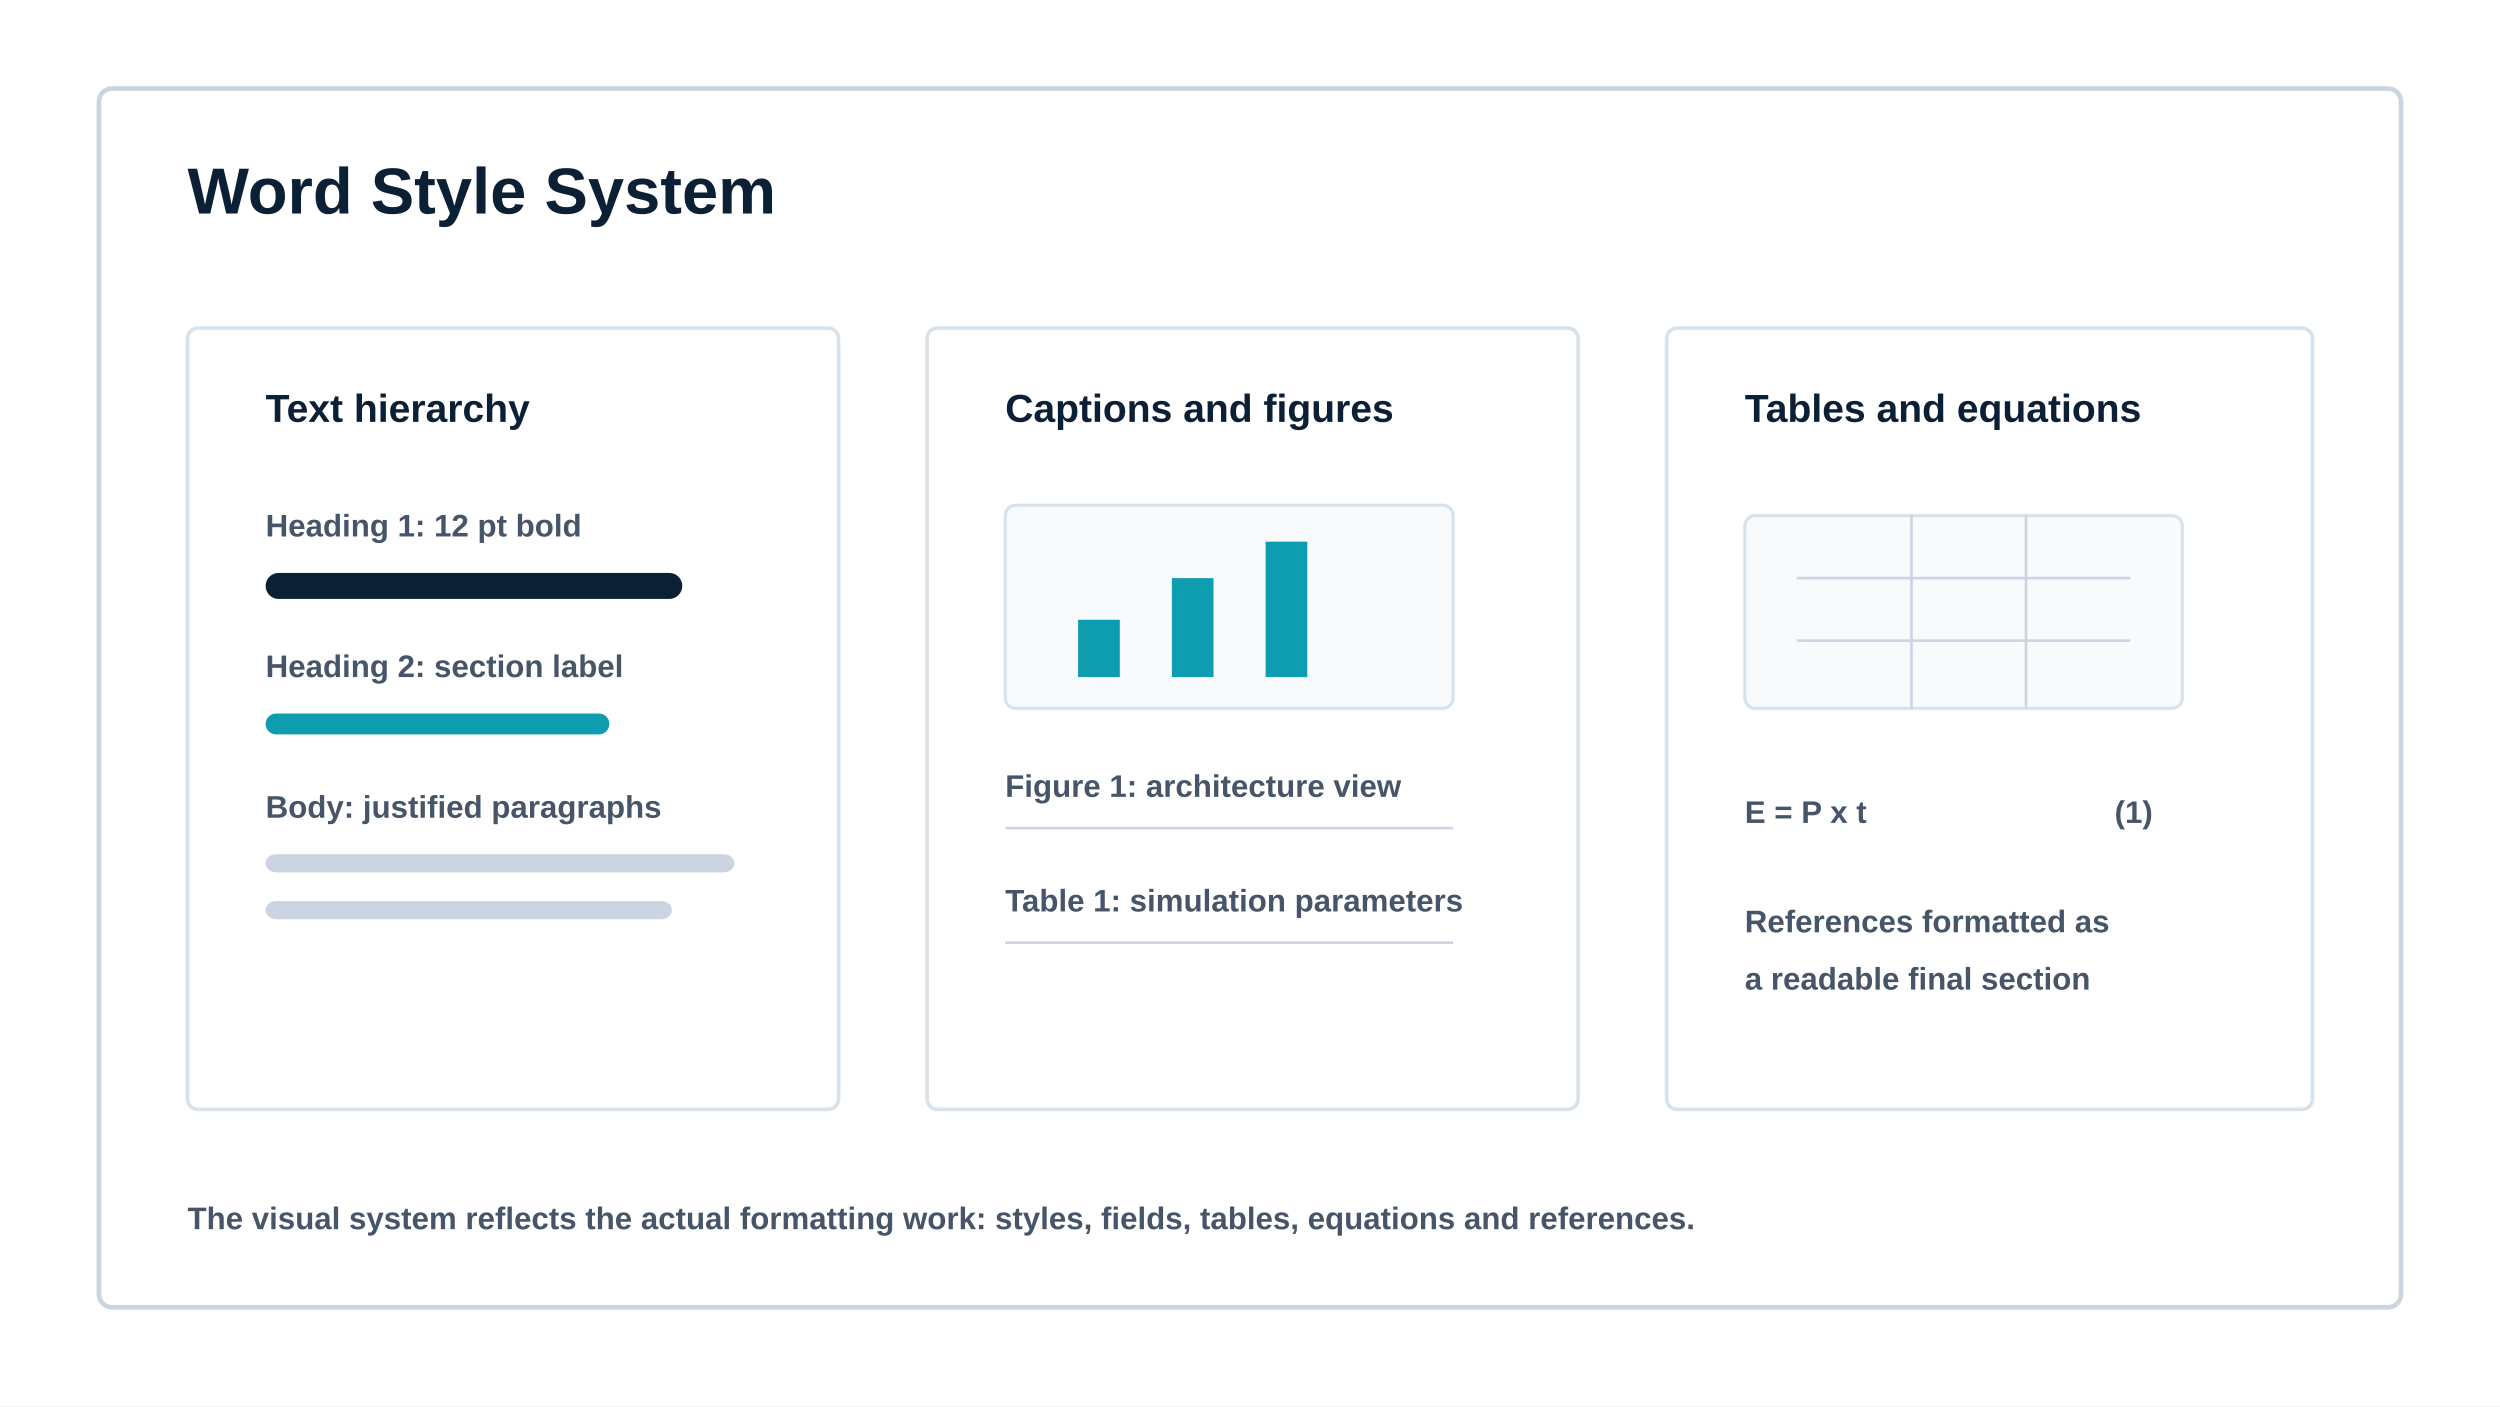
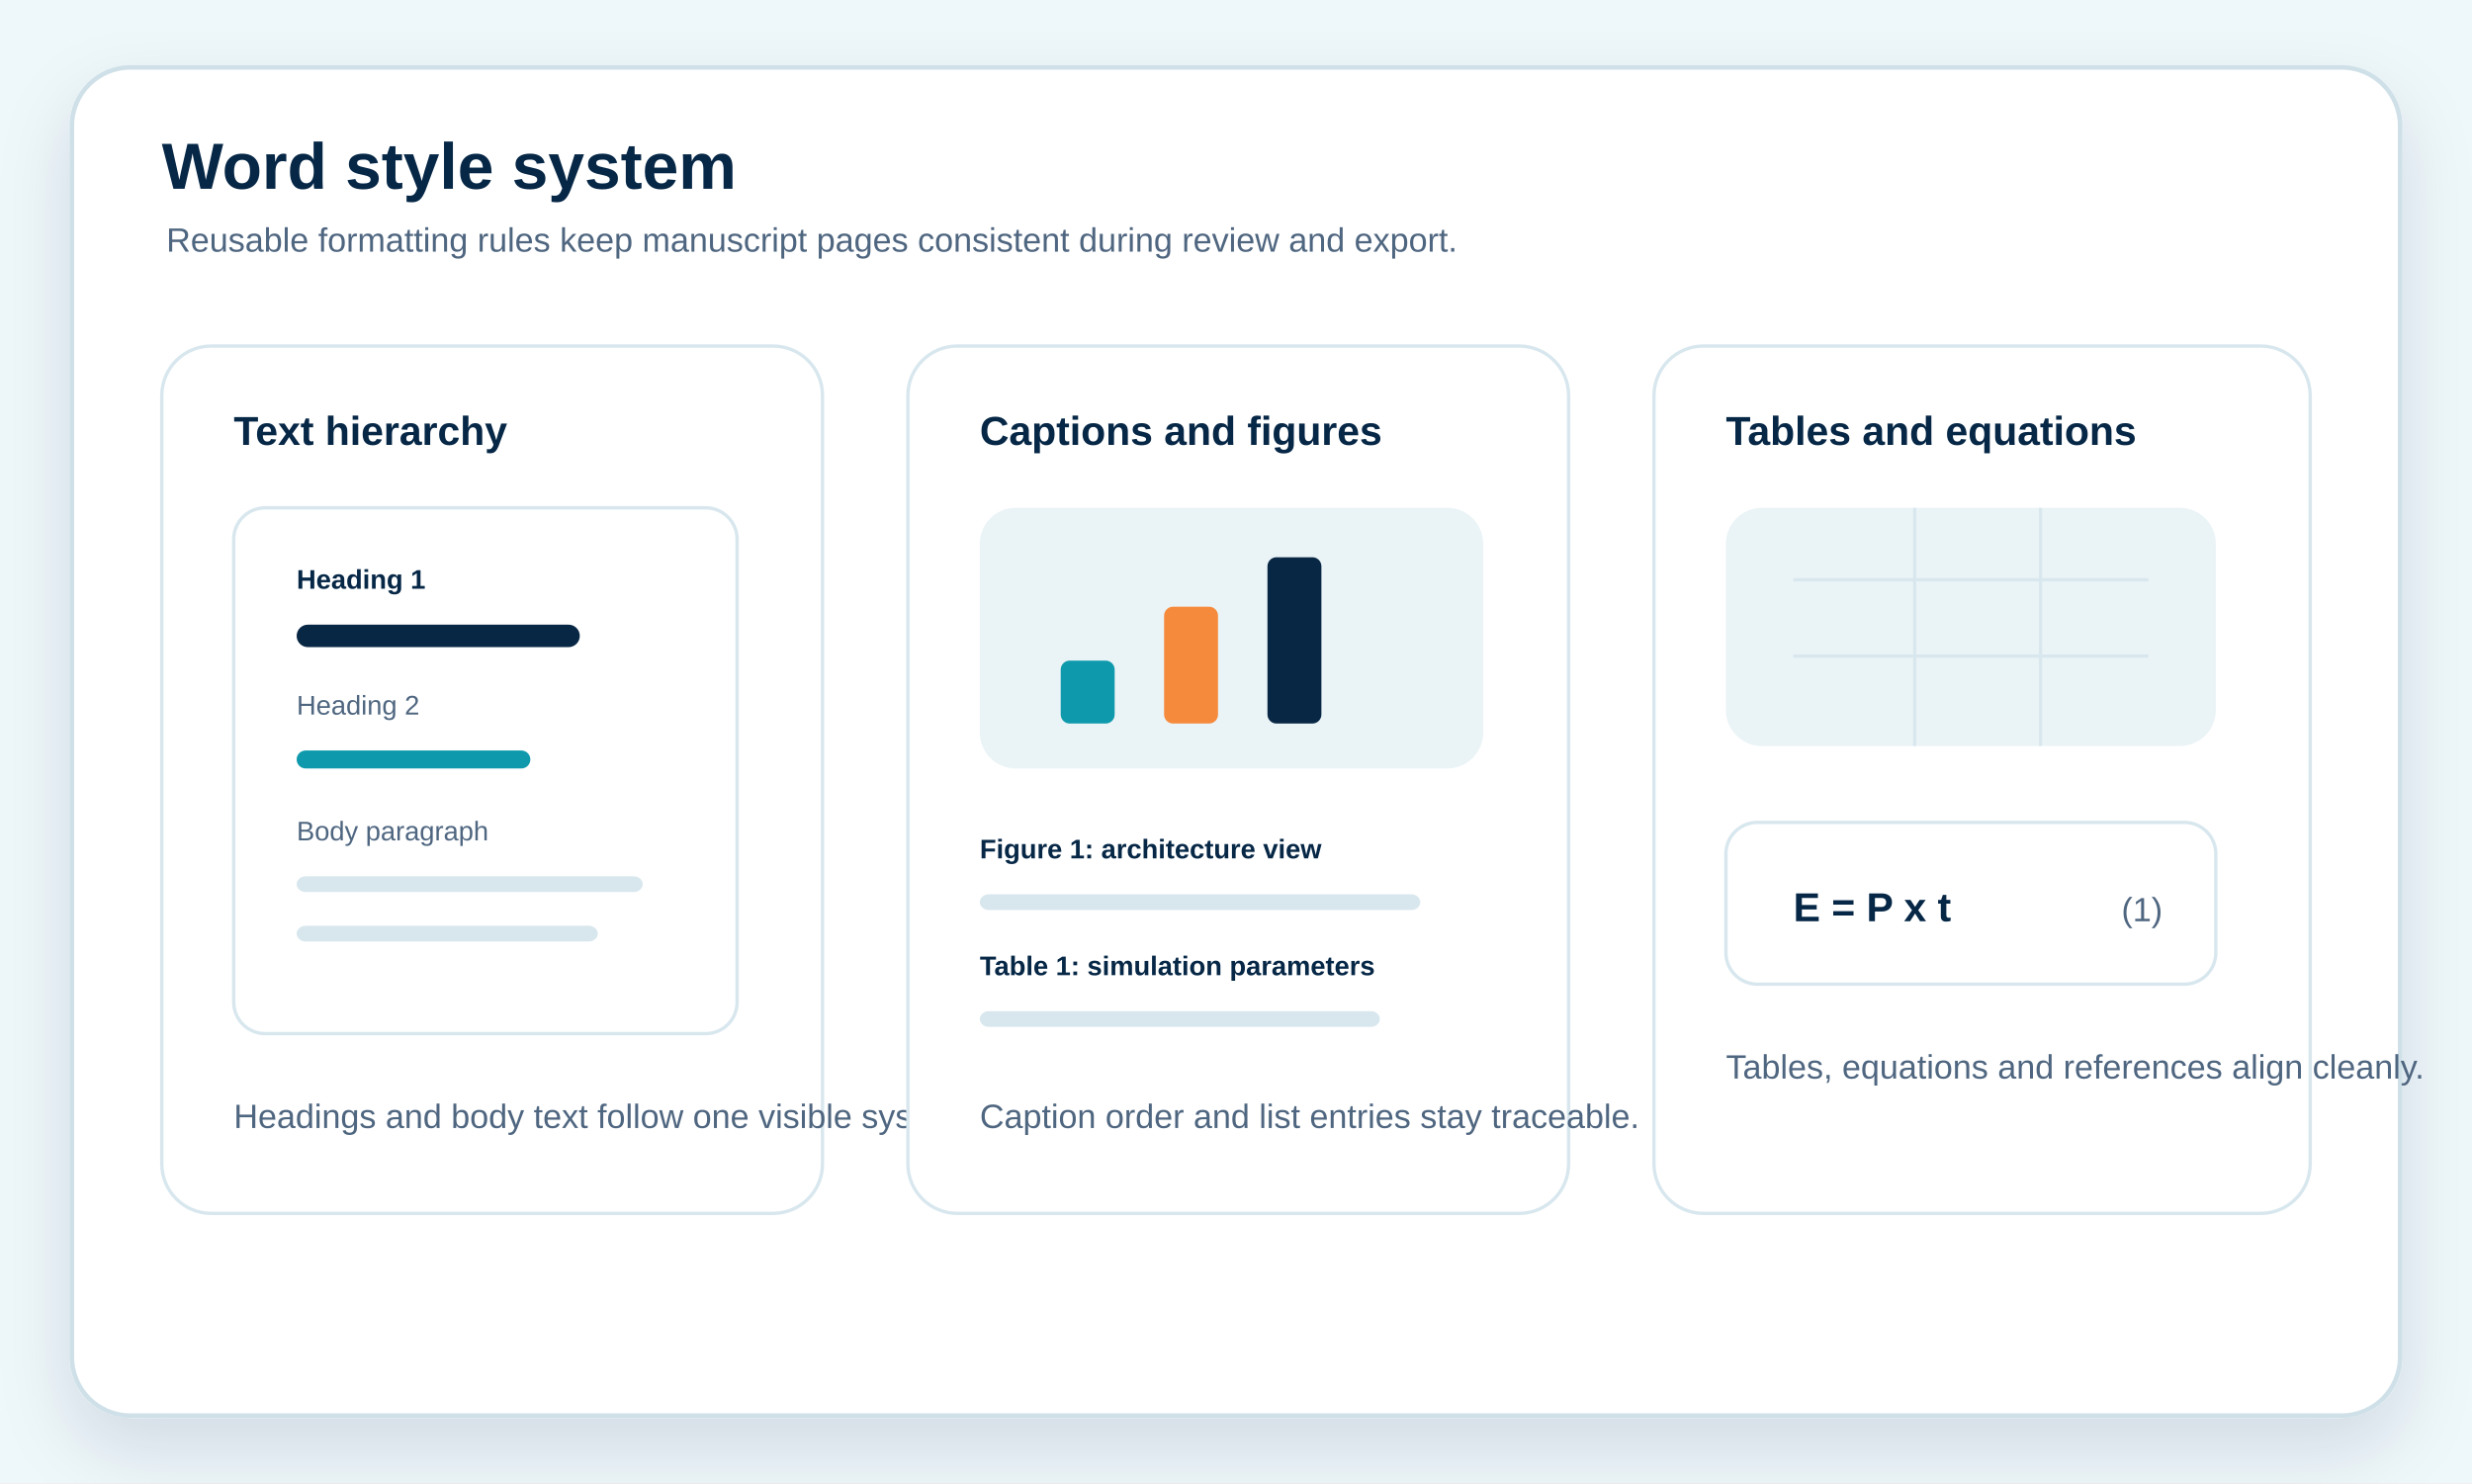
- <svg xmlns="http://www.w3.org/2000/svg" width="960" height="540" viewBox="0 0 960 540" role="img" aria-labelledby="title desc">
+ <svg xmlns="http://www.w3.org/2000/svg" viewBox="0 0 1100 660" role="img" aria-labelledby="title desc">
  <defs>
-     <style>
-     .title { font-family: Arial, Helvetica, sans-serif; font-size: 25px; font-weight: 700; fill: #0b1f35; }
-     .head { font-family: Arial, Helvetica, sans-serif; font-size: 15px; font-weight: 700; fill: #0b1f35; }
-     .copy { font-family: Arial, Helvetica, sans-serif; font-size: 12px; font-weight: 600; fill: #475569; }
-     .panel { fill: #ffffff; stroke: #cbd5e1; stroke-width: 1.8; }
-     .card { fill: #ffffff; stroke: #d7e2ea; stroke-width: 1.4; }
-     .soft { fill: #f8fafc; stroke: #d7e2ea; stroke-width: 1.2; }
-     .teal { fill: #0e9caf; } .orange { fill: #f97316; }
-     .rule { stroke: #cbd5e1; stroke-width: 1; }
-   </style>
+     <filter id="shadow" x="-20%" y="-20%" width="140%" height="140%">
+       <feDropShadow dx="0" dy="14" stdDeviation="16" flood-color="#082744" flood-opacity="0.12" />
+     </filter>
+     <style>.bg{fill:#eef7fa}.panel{fill:#fff;stroke:#cfe0e8;stroke-width:2}.card{fill:#fff;stroke:#d8e7ee;stroke-width:1.5}.soft{fill:#eaf3f6}.ink{fill:#062746;font-family:Arial,Helvetica,sans-serif;font-weight:700}.muted{fill:#4f6680;font-family:Arial,Helvetica,sans-serif}.title{font-size:29px}.label{font-size:18px}.small{font-size:15px}.tiny{font-size:12px}.teal{fill:#0e9aac}.orange{fill:#f68a3c}.dark{fill:#082744}.rule{fill:#d8e7ee}.line{stroke:#d8e7ee;stroke-width:1.4}.paper{fill:#fff;stroke:#d8e7ee;stroke-width:1.5}</style>
  </defs>
-   <rect width="960" height="540" fill="#ffffff" />
-   <rect x="38" y="34" width="884" height="468" rx="5" class="panel" />
-   <text x="72" y="82" class="title">Word Style System</text>
-   <rect x="72" y="126" width="250" height="300" rx="4" class="card" />
-   <text x="102" y="162" class="head">Text hierarchy</text>
-   <text x="102" y="206" class="copy">Heading 1: 12 pt bold</text>
-   <rect x="102" y="220" width="160" height="10" rx="5" fill="#0b1f35" />
-   <text x="102" y="260" class="copy">Heading 2: section label</text>
-   <rect x="102" y="274" width="132" height="8" rx="4" class="teal" />
-   <text x="102" y="314" class="copy">Body: justified paragraphs</text>
-   <rect x="102" y="328" width="180" height="7" rx="4" fill="#cbd5e1" />
-   <rect x="102" y="346" width="156" height="7" rx="4" fill="#cbd5e1" />
-   <rect x="356" y="126" width="250" height="300" rx="4" class="card" />
-   <text x="386" y="162" class="head">Captions and figures</text>
-   <rect x="386" y="194" width="172" height="78" rx="4" class="soft" />
-   <g class="teal">
-     <rect x="414" y="238" width="16" height="22" />
-     <rect x="450" y="222" width="16" height="38" />
-     <rect x="486" y="208" width="16" height="52" />
-   </g>
-   <text x="386" y="306" class="copy">Figure 1: architecture view</text>
-   <line x1="386" y1="318" x2="558" y2="318" class="rule" />
-   <text x="386" y="350" class="copy">Table 1: simulation parameters</text>
-   <line x1="386" y1="362" x2="558" y2="362" class="rule" />
-   <rect x="640" y="126" width="248" height="300" rx="4" class="card" />
-   <text x="670" y="162" class="head">Tables and equations</text>
-   <rect x="670" y="198" width="168" height="74" rx="4" class="soft" />
-   <path d="M690 222H818M690 246H818M734 198V272M778 198V272" class="rule" />
-   <text x="670" y="316" class="copy">E = P x t</text>
-   <text x="812" y="316" class="copy">(1)</text>
-   <text x="670" y="358" class="copy">References formatted as</text>
-   <text x="670" y="380" class="copy">a readable final section</text>
-   <text x="72" y="472" class="copy">The visual system reflects the actual formatting work: styles, fields, tables, equations and references.</text>
+   <rect class="bg" width="1100" height="660" />
+   <rect class="panel" x="32" y="30" width="1036" height="600" rx="26" filter="url(#shadow)" />
+   <text class="ink title" x="72" y="84">Word style system</text>
+   <text class="muted small" x="74" y="112">Reusable formatting rules keep manuscript pages consistent during review and export.</text>
+   <rect class="card" x="72" y="154" width="294" height="386" rx="22" />
+   <text class="ink label" x="104" y="198">Text hierarchy</text>
+   <rect class="paper" x="104" y="226" width="224" height="234" rx="14" />
+   <text class="ink tiny" x="132" y="262">Heading 1</text>
+   <rect class="dark" x="132" y="278" width="126" height="10" rx="5" />
+   <text class="muted tiny" x="132" y="318">Heading 2</text>
+   <rect class="teal" x="132" y="334" width="104" height="8" rx="4" />
+   <text class="muted tiny" x="132" y="374">Body paragraph</text>
+   <rect class="rule" x="132" y="390" width="154" height="7" rx="4" />
+   <rect class="rule" x="132" y="412" width="134" height="7" rx="4" />
+   <text class="muted small" x="104" y="502">Headings and body text follow one visible system.</text>
+   <rect class="card" x="404" y="154" width="294" height="386" rx="22" />
+   <text class="ink label" x="436" y="198">Captions and figures</text>
+   <rect class="soft" x="436" y="226" width="224" height="116" rx="16" />
+   <rect class="teal" x="472" y="294" width="24" height="28" rx="4" />
+   <rect class="orange" x="518" y="270" width="24" height="52" rx="4" />
+   <rect class="dark" x="564" y="248" width="24" height="74" rx="4" />
+   <text class="ink tiny" x="436" y="382">Figure 1: architecture view</text>
+   <rect class="rule" x="436" y="398" width="196" height="7" rx="4" />
+   <text class="ink tiny" x="436" y="434">Table 1: simulation parameters</text>
+   <rect class="rule" x="436" y="450" width="178" height="7" rx="4" />
+   <text class="muted small" x="436" y="502">Caption order and list entries stay traceable.</text>
+   <rect class="card" x="736" y="154" width="292" height="386" rx="22" />
+   <text class="ink label" x="768" y="198">Tables and equations</text>
+   <rect class="soft" x="768" y="226" width="218" height="106" rx="16" />
+   <path d="M798 258H956M798 292H956M852 226V332M908 226V332" class="line" />
+   <rect class="paper" x="768" y="366" width="218" height="72" rx="14" />
+   <text class="ink label" x="798" y="410">E = P x t</text>
+   <text class="muted small" x="944" y="410">(1)</text>
+   <text class="muted small" x="768" y="480">Tables, equations and references align cleanly.</text>
</svg>
